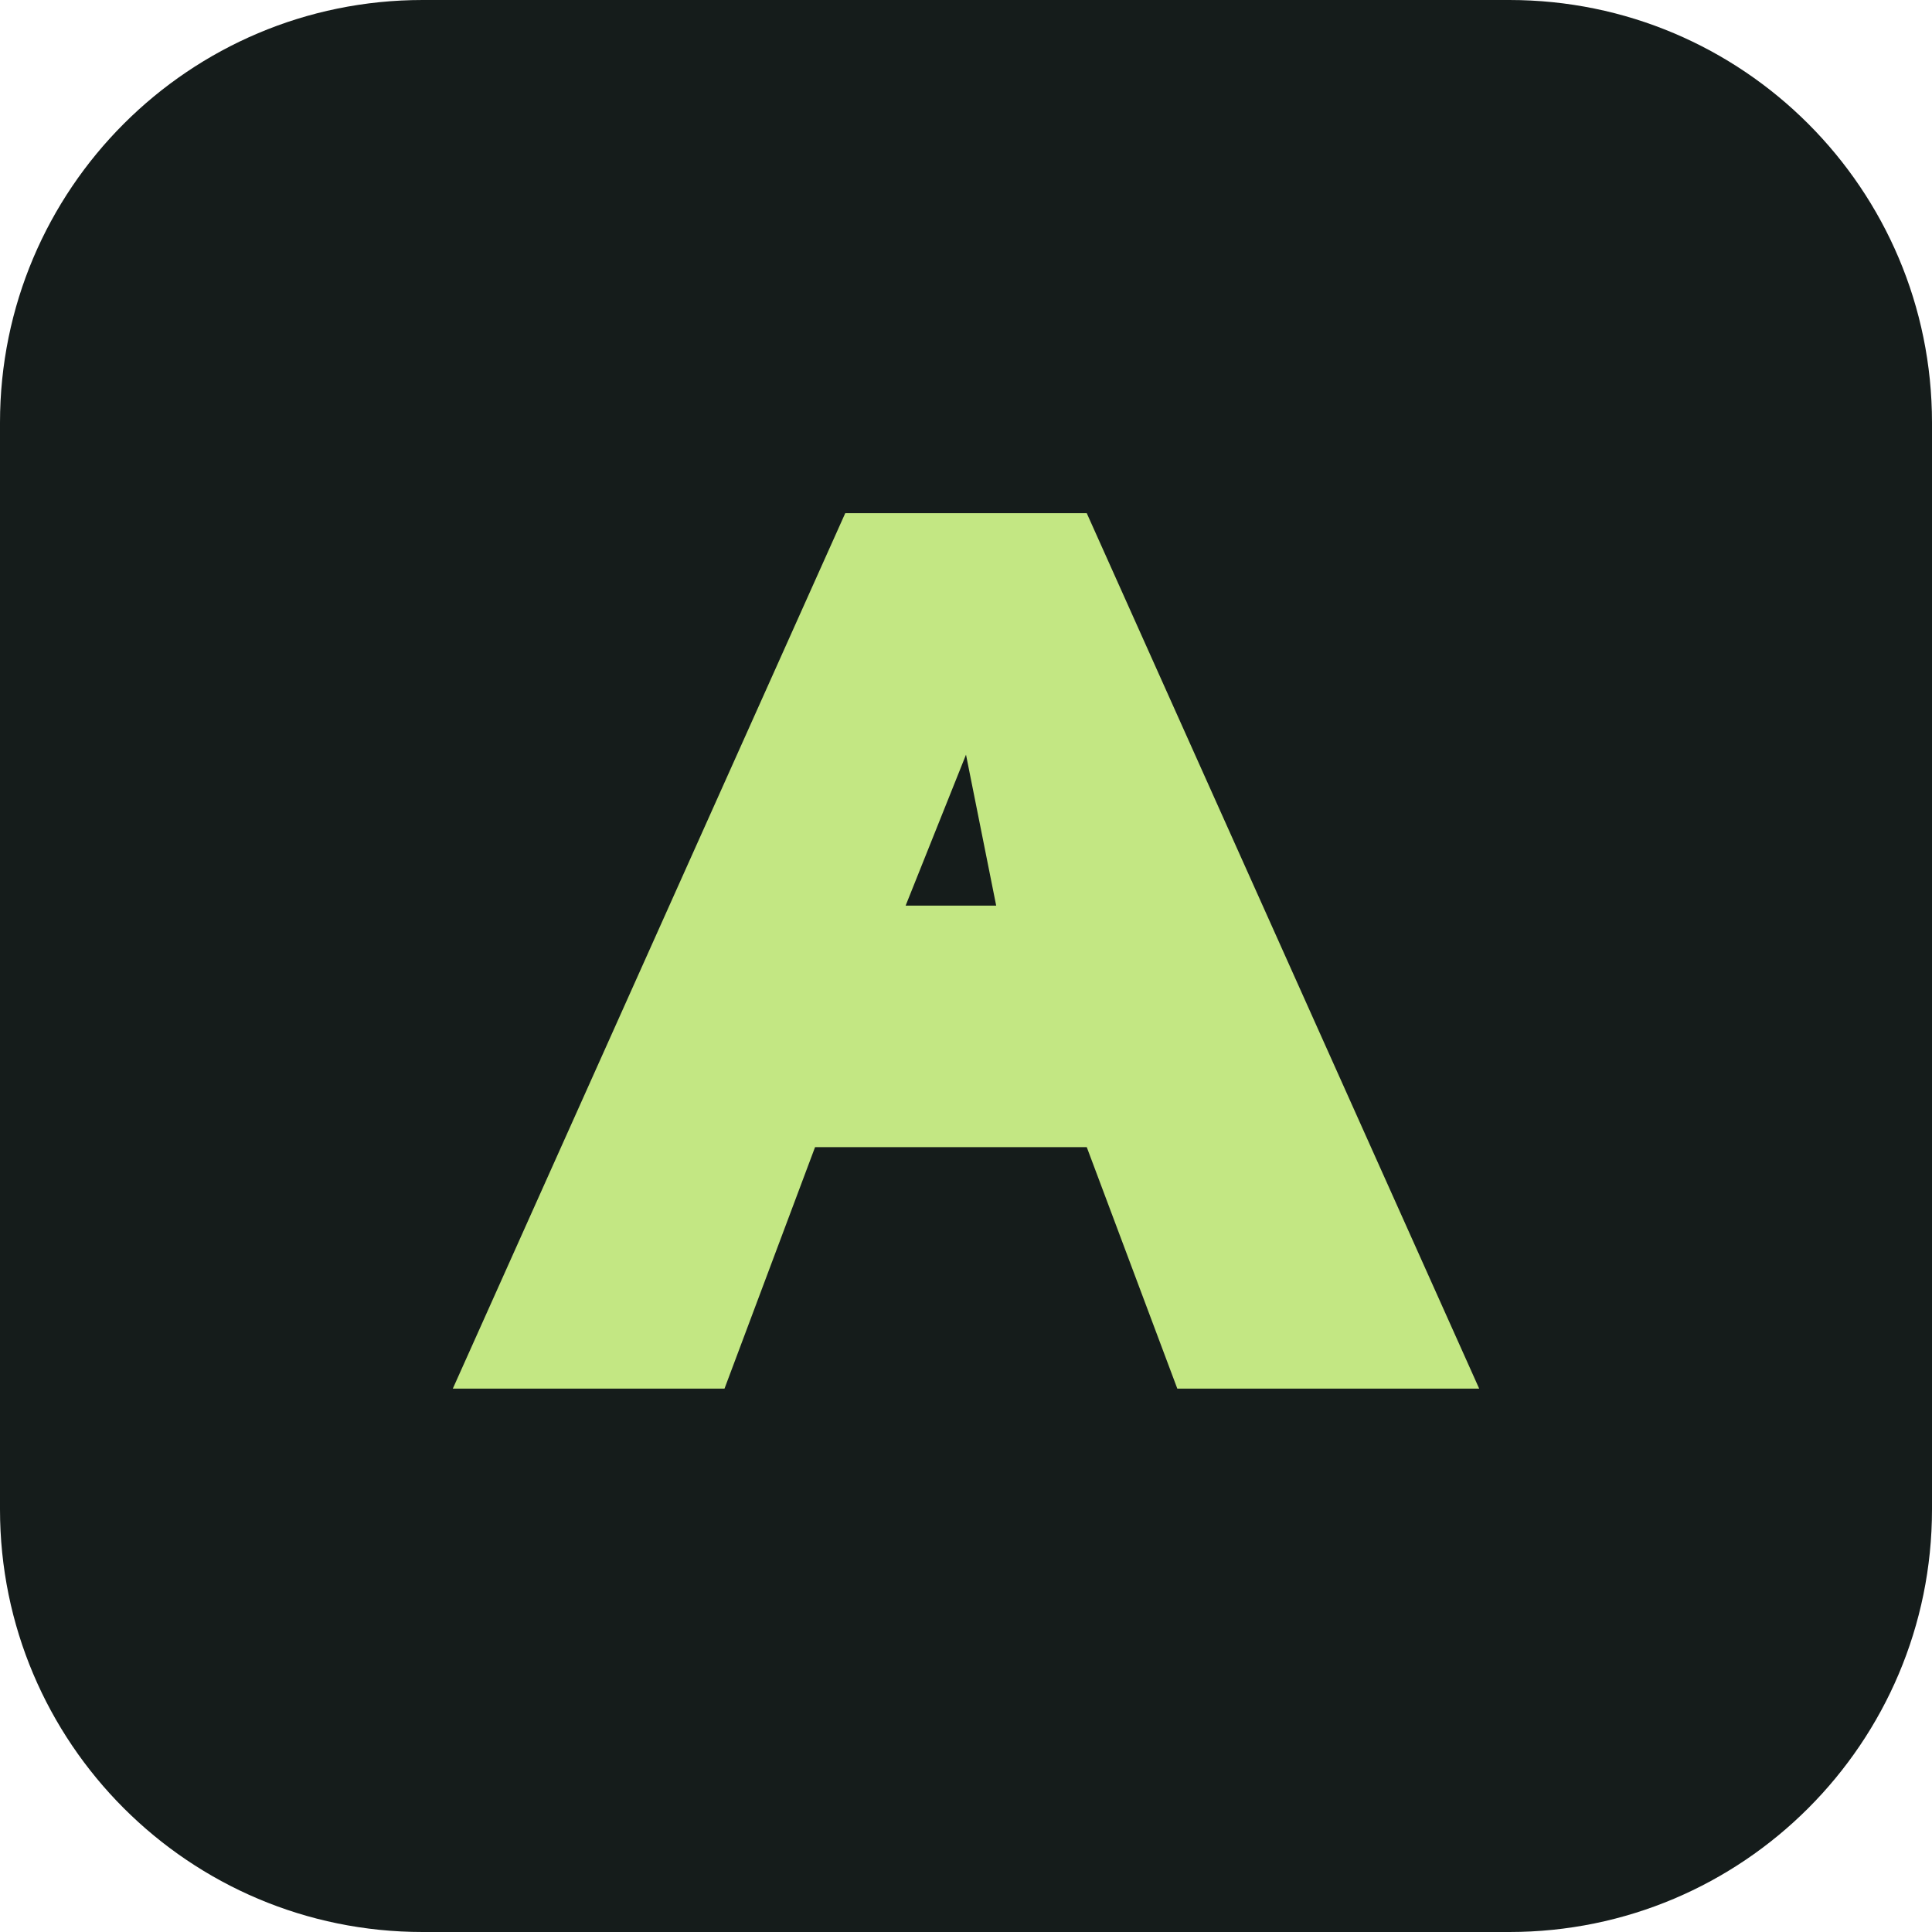
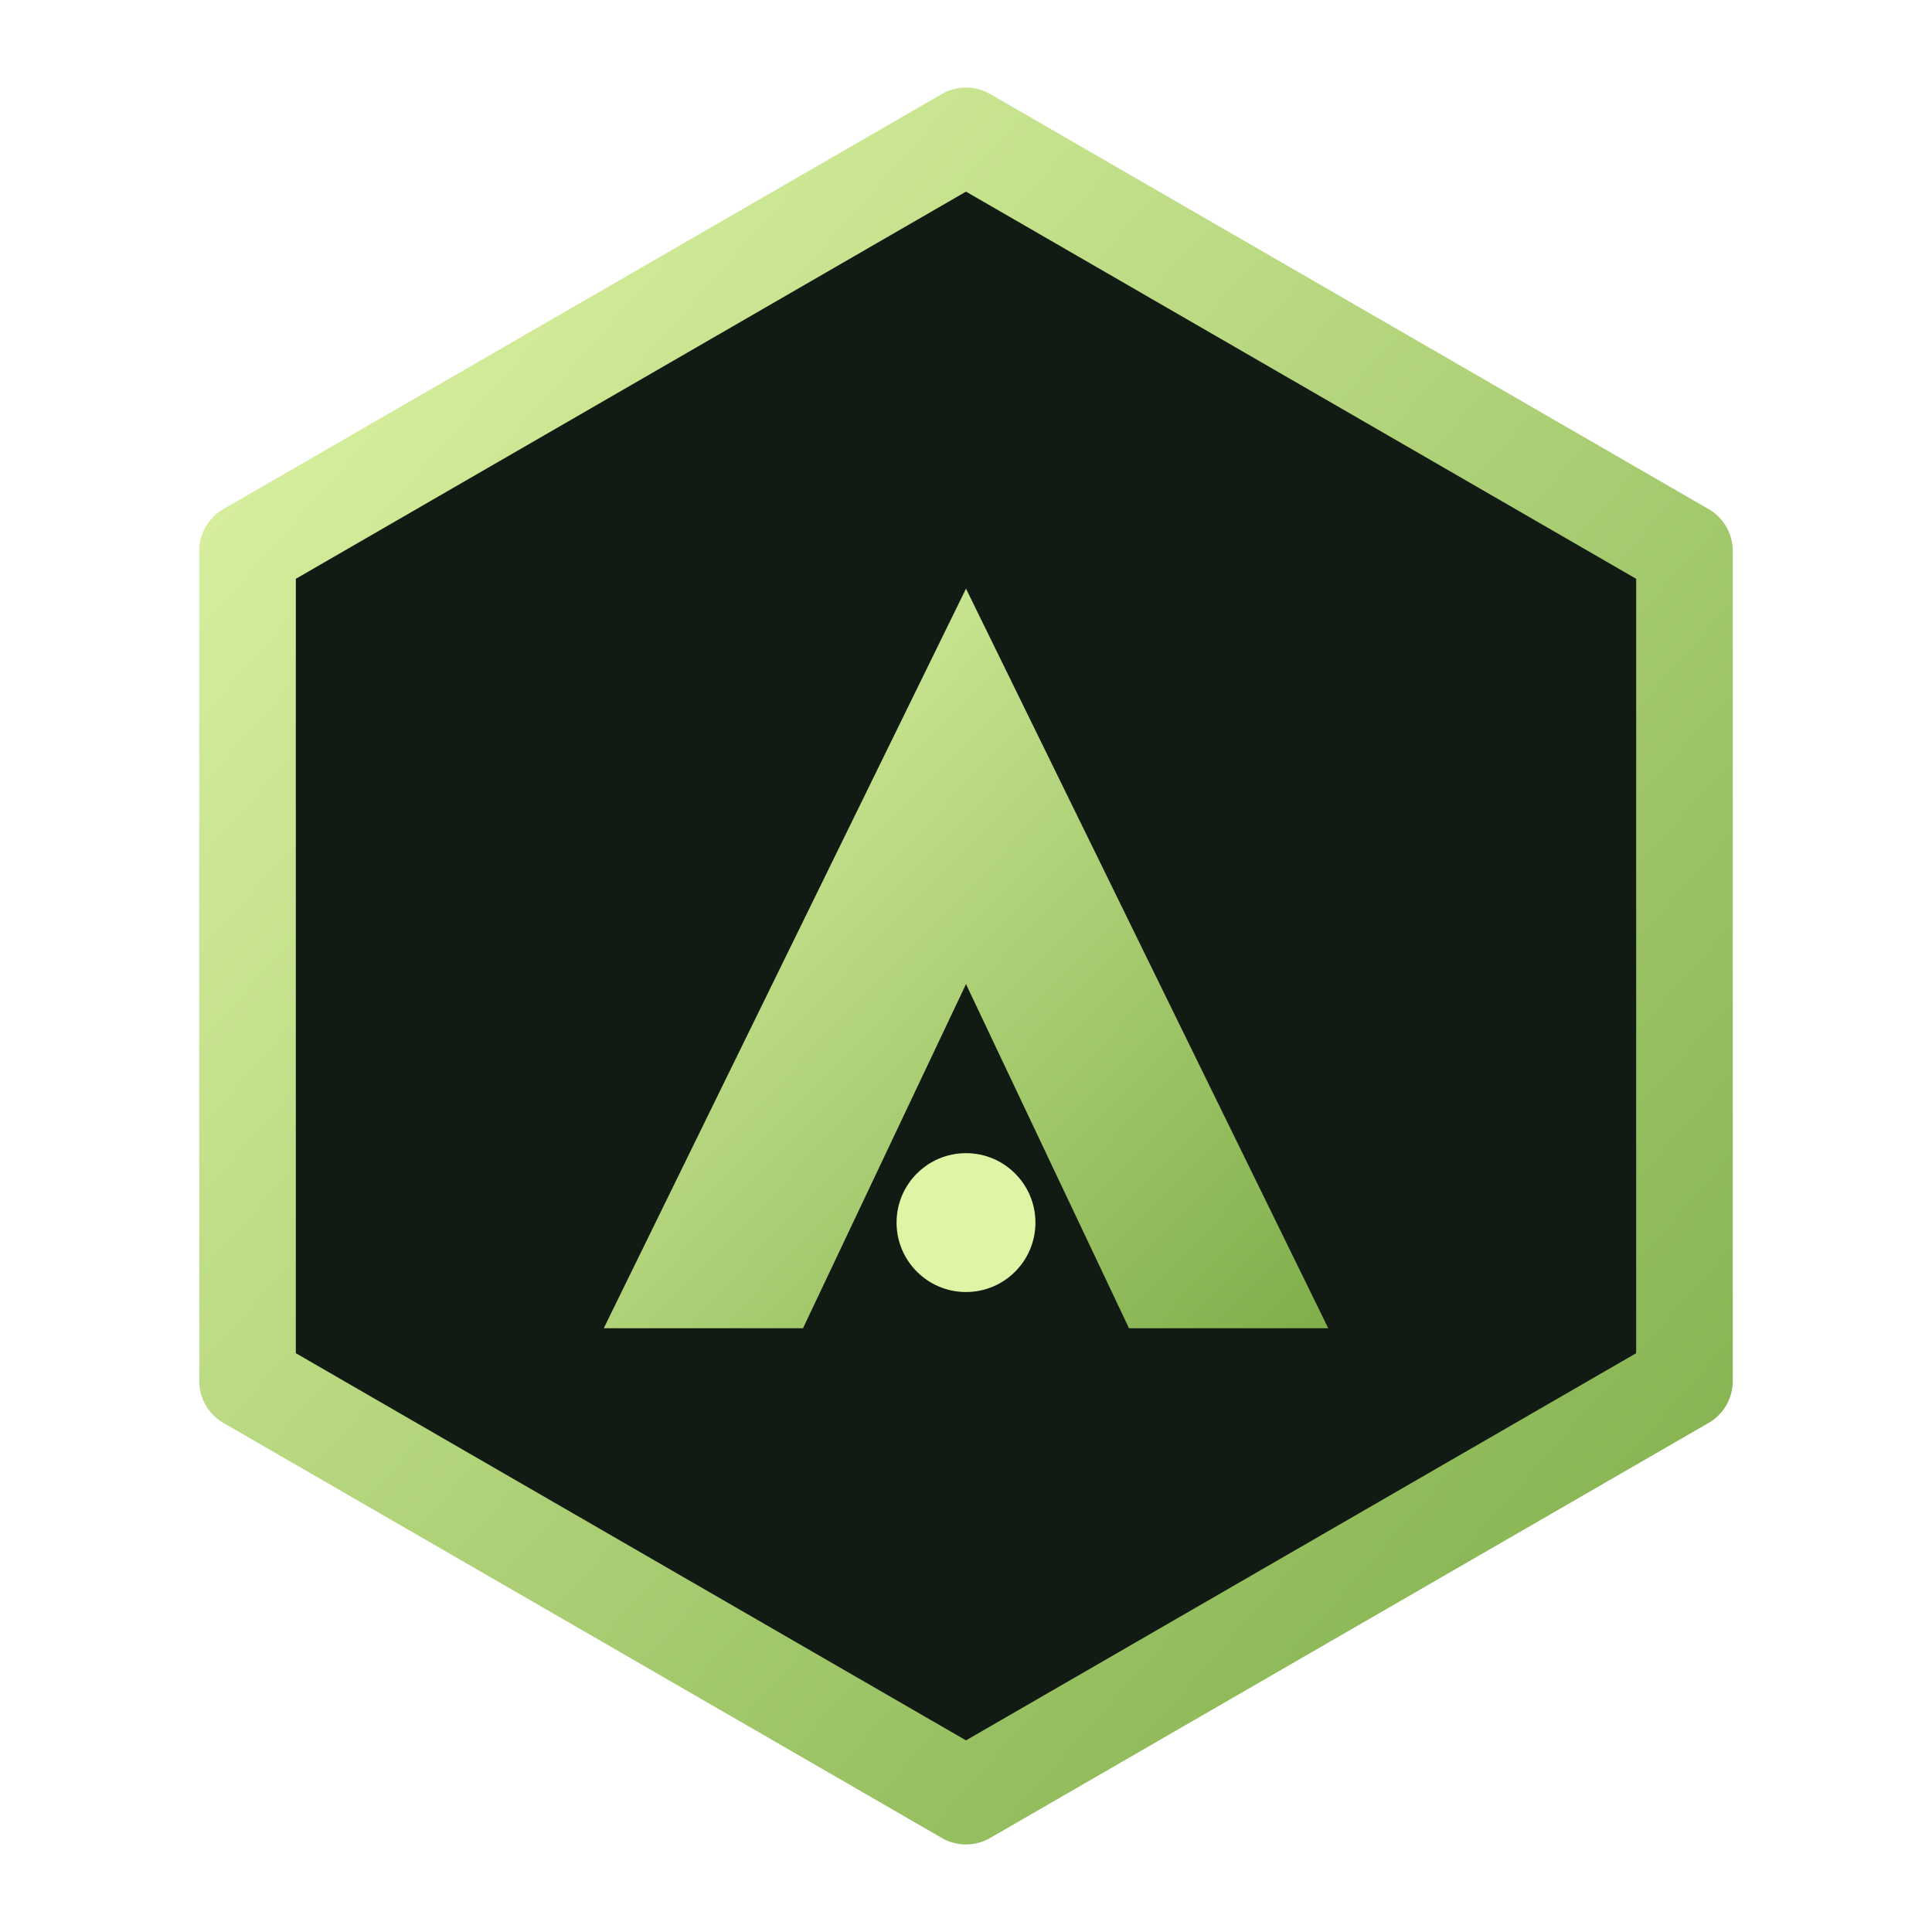
<svg xmlns="http://www.w3.org/2000/svg" viewBox="0 0 64 64">
-   <rect width="64" height="64" rx="14" fill="#151c1b" />
-   <path d="M15 46 28 17h8l13 29H39l-3-8h-9l-3 8zm15-16h3l-1-5z" fill="#c3e783" />
+   <defs>
+     <linearGradient id="ah" x1="0" y1="0" x2="1" y2="1">
+       <stop offset="0" stop-color="#dff5a6" />
+       <stop offset="1" stop-color="#7fae4a" />
+     </linearGradient>
+   </defs>
+   <path d="M32 4.5 55.8 18.25v27.5L32 59.5 8.2 45.75v-27.5z" fill="#121a14" stroke="url(#ah)" stroke-width="3.2" stroke-linejoin="round" />
+   <path d="M20 44 32 19.5 44 44h-6.6L32 32.6 26.6 44z" fill="url(#ah)" />
+   <path d="M8.5 32h6.5M49 32h6.5" stroke="url(#ah)" stroke-width="3" stroke-linecap="round" />
+   <circle cx="32" cy="40.5" r="2.3" fill="#dff5a6" />
</svg>
